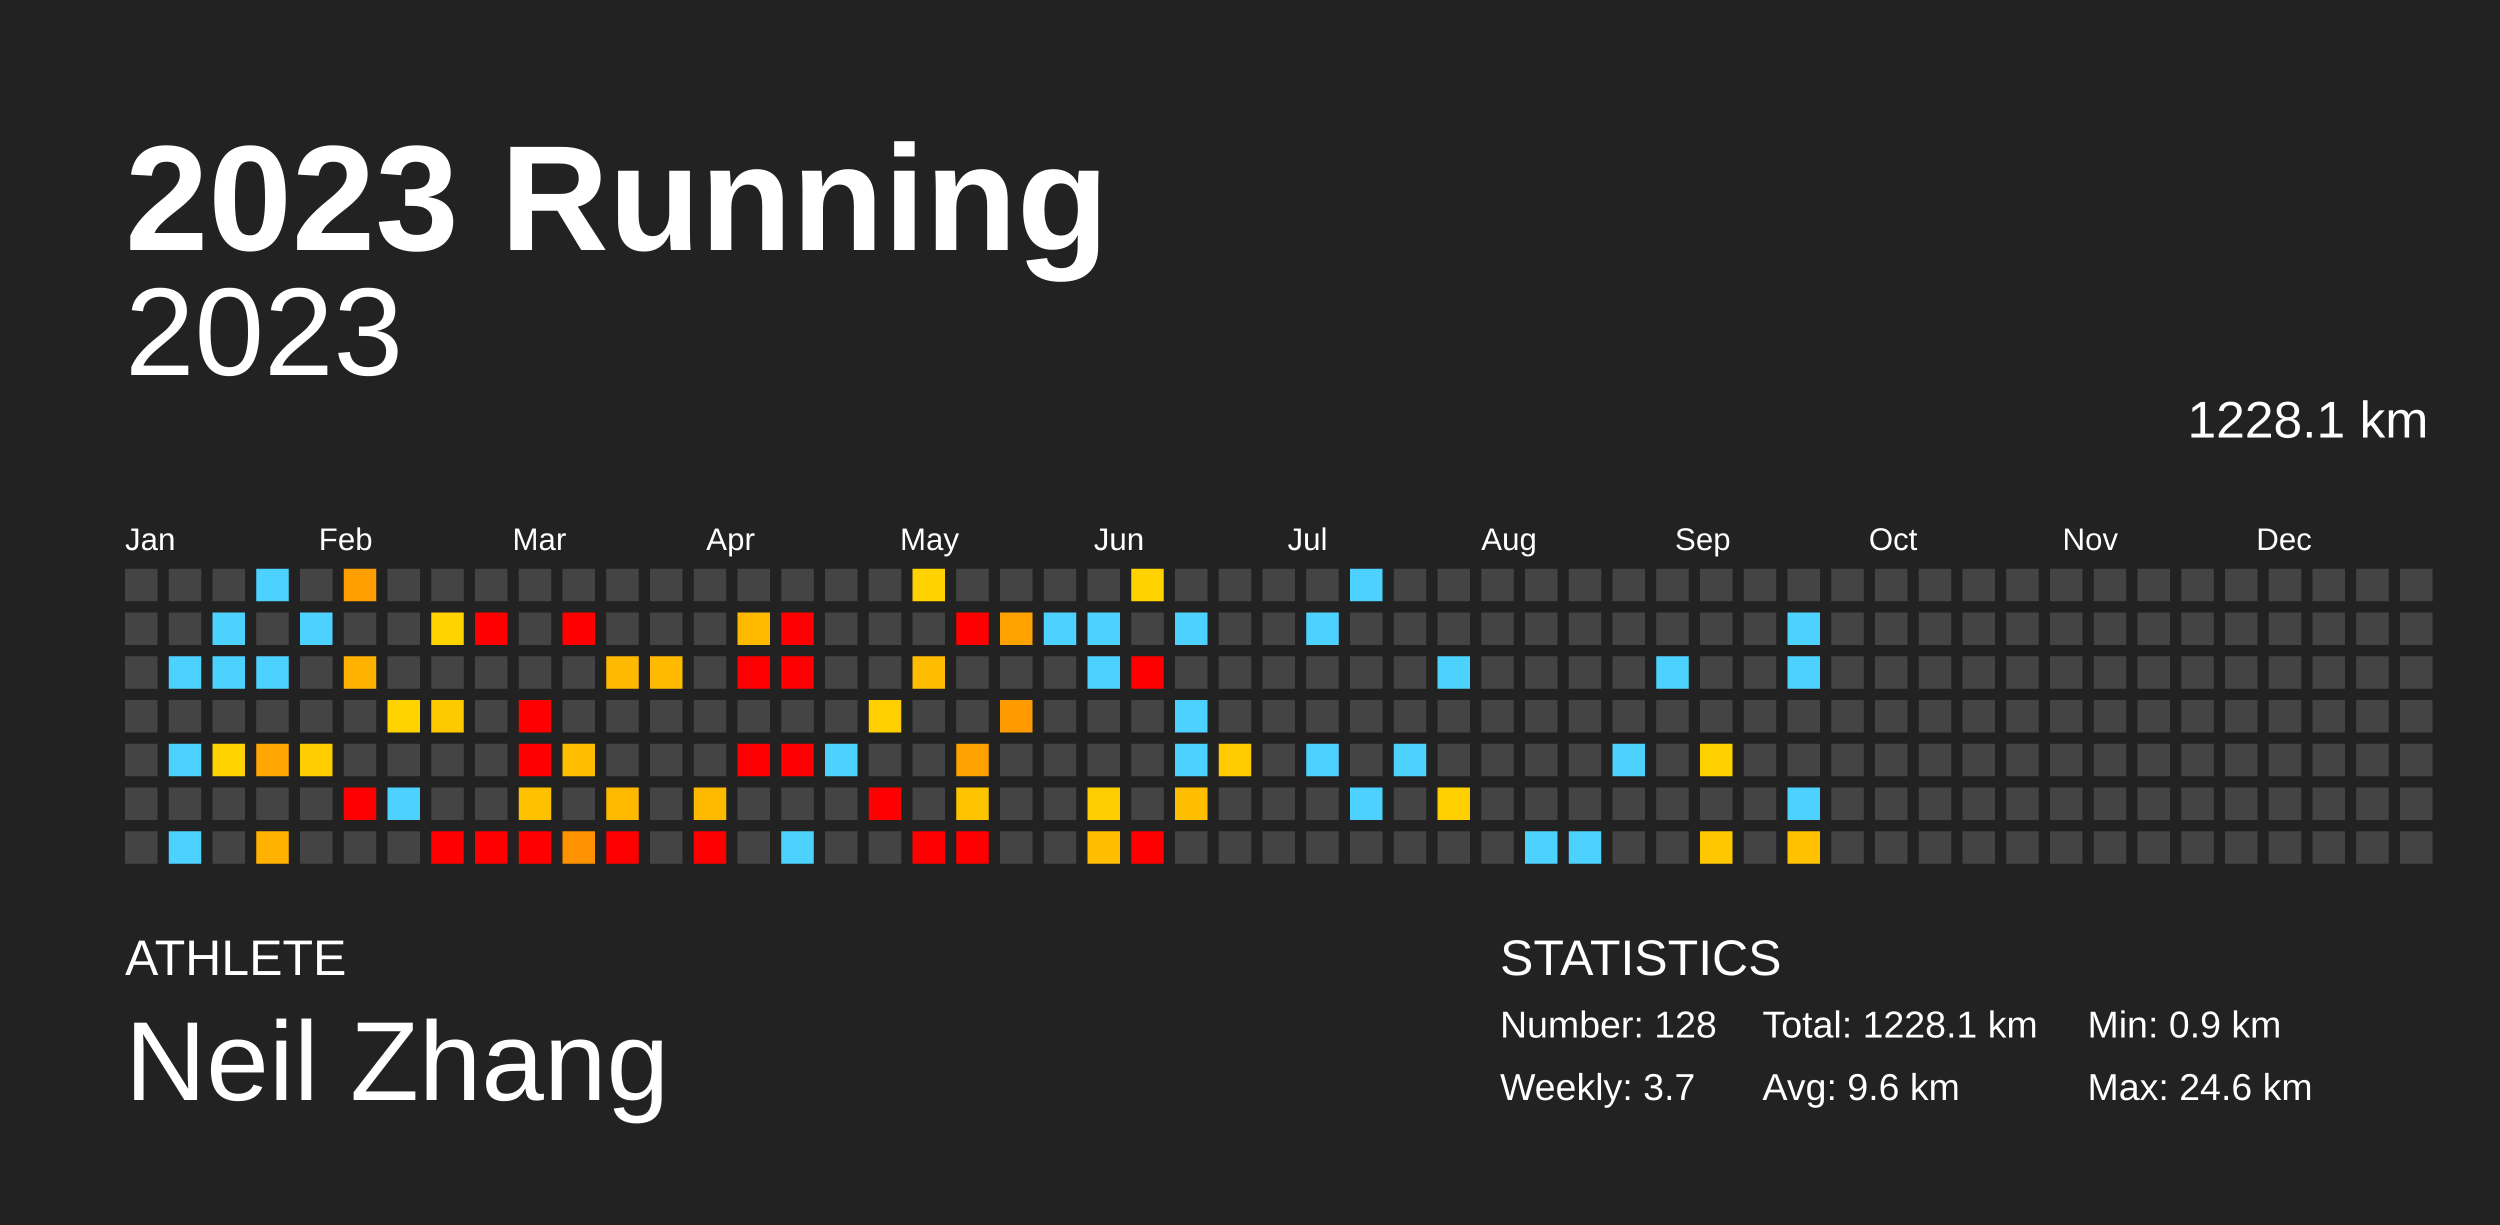
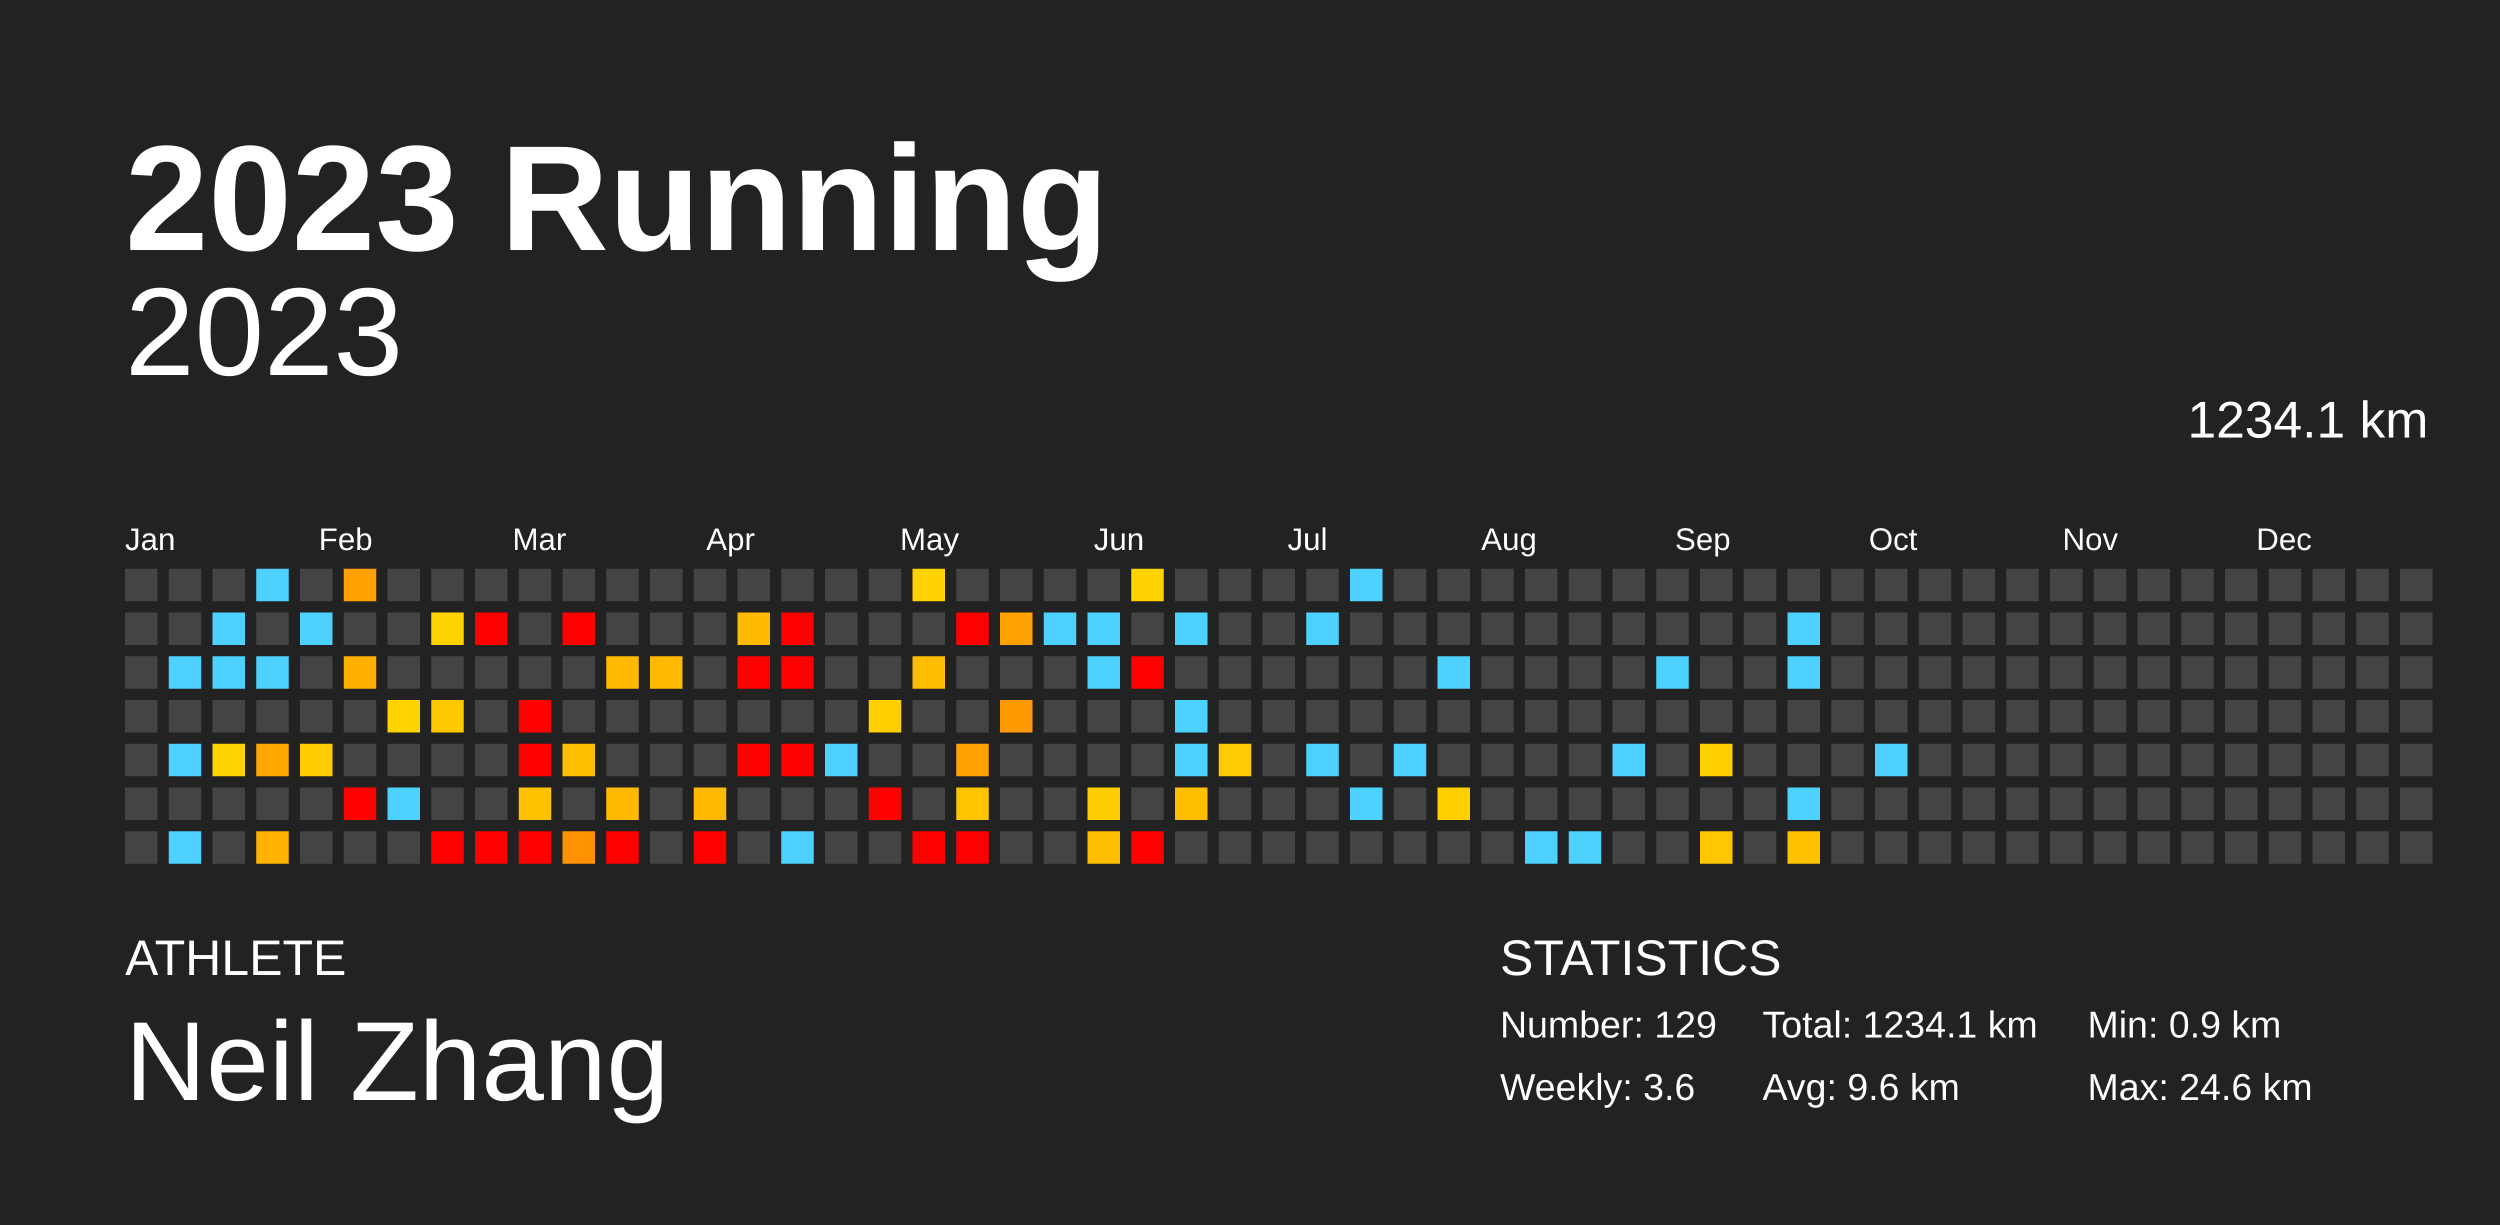
<svg xmlns="http://www.w3.org/2000/svg" baseProfile="full" height="98mm" version="1.1" viewBox="0,0,200,98" width="200mm">
  <defs />
  <rect fill="#222222" height="98" width="200" x="0" y="0" />
  <text fill="#FFFFFF" style="font-size:12px; font-family:Arial; font-weight:bold;" x="10" y="20">2023 Running</text>
  <text fill="#FFFFFF" style="font-size:4px; font-family:Arial" x="10" y="78">ATHLETE</text>
  <text fill="#FFFFFF" style="font-size:9px; font-family:Arial" x="10" y="88">Neil Zhang</text>
  <text fill="#FFFFFF" style="font-size:4px; font-family:Arial" x="120" y="78">STATISTICS</text>
-   <text fill="#FFFFFF" style="font-size:3px; font-family:Arial" x="120" y="83">Number: 128</text>
-   <text fill="#FFFFFF" style="font-size:3px; font-family:Arial" x="120" y="88">Weekly: 3.7</text>
-   <text fill="#FFFFFF" style="font-size:3px; font-family:Arial" x="141" y="83">Total: 1228.1 km</text>
+   <text fill="#FFFFFF" style="font-size:3px; font-family:Arial" x="120" y="83">Number: 129</text>
+   <text fill="#FFFFFF" style="font-size:3px; font-family:Arial" x="120" y="88">Weekly: 3.6</text>
+   <text fill="#FFFFFF" style="font-size:3px; font-family:Arial" x="141" y="83">Total: 1234.1 km</text>
  <text fill="#FFFFFF" style="font-size:3px; font-family:Arial" x="141" y="88">Avg: 9.6 km</text>
  <text fill="#FFFFFF" style="font-size:3px; font-family:Arial" x="167" y="83">Min: 0.9 km</text>
  <text fill="#FFFFFF" style="font-size:3px; font-family:Arial" x="167" y="88">Max: 24.6 km</text>
  <text alignment-baseline="hanging" fill="#FFFFFF" style="font-size:10.0px; font-family:Arial;" x="10" y="30">2023</text>
-   <text alignment-baseline="hanging" fill="#FFFFFF" style="font-size:4.125px; font-family:Arial;" x="175" y="35">1228.1 km</text>
+   <text alignment-baseline="hanging" fill="#FFFFFF" style="font-size:4.125px; font-family:Arial;" x="175" y="35">1234.1 km</text>
  <text fill="#FFFFFF" style="font-size:2.5px; font-family:Arial" x="10.0" y="44">Jan</text>
  <text fill="#FFFFFF" style="font-size:2.5px; font-family:Arial" x="25.5" y="44">Feb</text>
  <text fill="#FFFFFF" style="font-size:2.5px; font-family:Arial" x="41.0" y="44">Mar</text>
  <text fill="#FFFFFF" style="font-size:2.5px; font-family:Arial" x="56.5" y="44">Apr</text>
  <text fill="#FFFFFF" style="font-size:2.5px; font-family:Arial" x="72.0" y="44">May</text>
  <text fill="#FFFFFF" style="font-size:2.5px; font-family:Arial" x="87.5" y="44">Jun</text>
  <text fill="#FFFFFF" style="font-size:2.5px; font-family:Arial" x="103.0" y="44">Jul</text>
  <text fill="#FFFFFF" style="font-size:2.5px; font-family:Arial" x="118.5" y="44">Aug</text>
  <text fill="#FFFFFF" style="font-size:2.5px; font-family:Arial" x="134.0" y="44">Sep</text>
  <text fill="#FFFFFF" style="font-size:2.5px; font-family:Arial" x="149.5" y="44">Oct</text>
  <text fill="#FFFFFF" style="font-size:2.5px; font-family:Arial" x="165.0" y="44">Nov</text>
  <text fill="#FFFFFF" style="font-size:2.5px; font-family:Arial" x="180.5" y="44">Dec</text>
  <rect fill="#444444" height="2.6" width="2.6" x="10.0" y="45.5" />
  <rect fill="#444444" height="2.6" width="2.6" x="10.0" y="49.0" />
  <rect fill="#444444" height="2.6" width="2.6" x="10.0" y="52.5" />
  <rect fill="#444444" height="2.6" width="2.6" x="10.0" y="56.0" />
  <rect fill="#444444" height="2.6" width="2.6" x="10.0" y="59.5" />
  <rect fill="#444444" height="2.6" width="2.6" x="10.0" y="63.0" />
  <rect fill="#444444" height="2.6" width="2.6" x="10.0" y="66.5" />
  <rect fill="#444444" height="2.6" width="2.6" x="13.5" y="45.5" />
  <rect fill="#444444" height="2.6" width="2.6" x="13.5" y="49.0" />
  <rect fill="#4dd2ff" height="2.6" width="2.6" x="13.5" y="52.5" />
  <rect fill="#444444" height="2.6" width="2.6" x="13.5" y="56.0" />
  <rect fill="#4dd2ff" height="2.6" width="2.6" x="13.5" y="59.5" />
  <rect fill="#444444" height="2.6" width="2.6" x="13.5" y="63.0" />
  <rect fill="#4dd2ff" height="2.6" width="2.6" x="13.5" y="66.5" />
  <rect fill="#444444" height="2.6" width="2.6" x="17.0" y="45.5" />
  <rect fill="#4dd2ff" height="2.6" width="2.6" x="17.0" y="49.0" />
  <rect fill="#4dd2ff" height="2.6" width="2.6" x="17.0" y="52.5" />
  <rect fill="#444444" height="2.6" width="2.6" x="17.0" y="56.0" />
  <rect fill="#ffd300" height="2.6" width="2.6" x="17.0" y="59.5" />
  <rect fill="#444444" height="2.6" width="2.6" x="17.0" y="63.0" />
  <rect fill="#444444" height="2.6" width="2.6" x="17.0" y="66.5" />
  <rect fill="#4dd2ff" height="2.6" width="2.6" x="20.5" y="45.5" />
  <rect fill="#444444" height="2.6" width="2.6" x="20.5" y="49.0" />
  <rect fill="#4dd2ff" height="2.6" width="2.6" x="20.5" y="52.5" />
  <rect fill="#444444" height="2.6" width="2.6" x="20.5" y="56.0" />
  <rect fill="#ffa700" height="2.6" width="2.6" x="20.5" y="59.5" />
  <rect fill="#444444" height="2.6" width="2.6" x="20.5" y="63.0" />
  <rect fill="#ffb300" height="2.6" width="2.6" x="20.5" y="66.5" />
  <rect fill="#444444" height="2.6" width="2.6" x="24.0" y="45.5" />
  <rect fill="#4dd2ff" height="2.6" width="2.6" x="24.0" y="49.0" />
  <rect fill="#444444" height="2.6" width="2.6" x="24.0" y="52.5" />
  <rect fill="#444444" height="2.6" width="2.6" x="24.0" y="56.0" />
  <rect fill="#ffcd00" height="2.6" width="2.6" x="24.0" y="59.5" />
  <rect fill="#444444" height="2.6" width="2.6" x="24.0" y="63.0" />
  <rect fill="#444444" height="2.6" width="2.6" x="24.0" y="66.5" />
  <rect fill="#ff9f00" height="2.6" width="2.6" x="27.5" y="45.5" />
  <rect fill="#444444" height="2.6" width="2.6" x="27.5" y="49.0" />
  <rect fill="#ffb100" height="2.6" width="2.6" x="27.5" y="52.5" />
  <rect fill="#444444" height="2.6" width="2.6" x="27.5" y="56.0" />
  <rect fill="#444444" height="2.6" width="2.6" x="27.5" y="59.5" />
  <rect fill="red" height="2.6" width="2.6" x="27.5" y="63.0" />
  <rect fill="#444444" height="2.6" width="2.6" x="27.5" y="66.5" />
  <rect fill="#444444" height="2.6" width="2.6" x="31.0" y="45.5" />
  <rect fill="#444444" height="2.6" width="2.6" x="31.0" y="49.0" />
  <rect fill="#444444" height="2.6" width="2.6" x="31.0" y="52.5" />
  <rect fill="#ffd300" height="2.6" width="2.6" x="31.0" y="56.0" />
  <rect fill="#444444" height="2.6" width="2.6" x="31.0" y="59.5" />
  <rect fill="#4dd2ff" height="2.6" width="2.6" x="31.0" y="63.0" />
  <rect fill="#444444" height="2.6" width="2.6" x="31.0" y="66.5" />
  <rect fill="#444444" height="2.6" width="2.6" x="34.5" y="45.5" />
  <rect fill="#ffd300" height="2.6" width="2.6" x="34.5" y="49.0" />
  <rect fill="#444444" height="2.6" width="2.6" x="34.5" y="52.5" />
  <rect fill="#ffc900" height="2.6" width="2.6" x="34.5" y="56.0" />
  <rect fill="#444444" height="2.6" width="2.6" x="34.5" y="59.5" />
  <rect fill="#444444" height="2.6" width="2.6" x="34.5" y="63.0" />
  <rect fill="red" height="2.6" width="2.6" x="34.5" y="66.5" />
  <rect fill="#444444" height="2.6" width="2.6" x="38.0" y="45.5" />
  <rect fill="red" height="2.6" width="2.6" x="38.0" y="49.0" />
  <rect fill="#444444" height="2.6" width="2.6" x="38.0" y="52.5" />
  <rect fill="#444444" height="2.6" width="2.6" x="38.0" y="56.0" />
  <rect fill="#444444" height="2.6" width="2.6" x="38.0" y="59.5" />
  <rect fill="#444444" height="2.6" width="2.6" x="38.0" y="63.0" />
  <rect fill="red" height="2.6" width="2.6" x="38.0" y="66.5" />
  <rect fill="#444444" height="2.6" width="2.6" x="41.5" y="45.5" />
  <rect fill="#444444" height="2.6" width="2.6" x="41.5" y="49.0" />
  <rect fill="#444444" height="2.6" width="2.6" x="41.5" y="52.5" />
  <rect fill="red" height="2.6" width="2.6" x="41.5" y="56.0" />
  <rect fill="red" height="2.6" width="2.6" x="41.5" y="59.5" />
  <rect fill="#ffc100" height="2.6" width="2.6" x="41.5" y="63.0" />
  <rect fill="red" height="2.6" width="2.6" x="41.5" y="66.5" />
  <rect fill="#444444" height="2.6" width="2.6" x="45.0" y="45.5" />
  <rect fill="red" height="2.6" width="2.6" x="45.0" y="49.0" />
  <rect fill="#444444" height="2.6" width="2.6" x="45.0" y="52.5" />
  <rect fill="#444444" height="2.6" width="2.6" x="45.0" y="56.0" />
  <rect fill="#ffbf00" height="2.6" width="2.6" x="45.0" y="59.5" />
  <rect fill="#444444" height="2.6" width="2.6" x="45.0" y="63.0" />
  <rect fill="#ff9200" height="2.6" width="2.6" x="45.0" y="66.5" />
  <rect fill="#444444" height="2.6" width="2.6" x="48.5" y="45.5" />
  <rect fill="#444444" height="2.6" width="2.6" x="48.5" y="49.0" />
  <rect fill="#ffb900" height="2.6" width="2.6" x="48.5" y="52.5" />
  <rect fill="#444444" height="2.6" width="2.6" x="48.5" y="56.0" />
  <rect fill="#444444" height="2.6" width="2.6" x="48.5" y="59.5" />
  <rect fill="#ffba00" height="2.6" width="2.6" x="48.5" y="63.0" />
  <rect fill="red" height="2.6" width="2.6" x="48.5" y="66.5" />
  <rect fill="#444444" height="2.6" width="2.6" x="52.0" y="45.5" />
  <rect fill="#444444" height="2.6" width="2.6" x="52.0" y="49.0" />
  <rect fill="#ffba00" height="2.6" width="2.6" x="52.0" y="52.5" />
  <rect fill="#444444" height="2.6" width="2.6" x="52.0" y="56.0" />
  <rect fill="#444444" height="2.6" width="2.6" x="52.0" y="59.5" />
  <rect fill="#444444" height="2.6" width="2.6" x="52.0" y="63.0" />
  <rect fill="#444444" height="2.6" width="2.6" x="52.0" y="66.5" />
  <rect fill="#444444" height="2.6" width="2.6" x="55.5" y="45.5" />
  <rect fill="#444444" height="2.6" width="2.6" x="55.5" y="49.0" />
  <rect fill="#444444" height="2.6" width="2.6" x="55.5" y="52.5" />
  <rect fill="#444444" height="2.6" width="2.6" x="55.5" y="56.0" />
  <rect fill="#444444" height="2.6" width="2.6" x="55.5" y="59.5" />
  <rect fill="#ffba00" height="2.6" width="2.6" x="55.5" y="63.0" />
  <rect fill="red" height="2.6" width="2.6" x="55.5" y="66.5" />
  <rect fill="#444444" height="2.6" width="2.6" x="59.0" y="45.5" />
  <rect fill="#ffba00" height="2.6" width="2.6" x="59.0" y="49.0" />
  <rect fill="red" height="2.6" width="2.6" x="59.0" y="52.5" />
  <rect fill="#444444" height="2.6" width="2.6" x="59.0" y="56.0" />
  <rect fill="red" height="2.6" width="2.6" x="59.0" y="59.5" />
  <rect fill="#444444" height="2.6" width="2.6" x="59.0" y="63.0" />
  <rect fill="#444444" height="2.6" width="2.6" x="59.0" y="66.5" />
  <rect fill="#444444" height="2.6" width="2.6" x="62.5" y="45.5" />
  <rect fill="red" height="2.6" width="2.6" x="62.5" y="49.0" />
  <rect fill="red" height="2.6" width="2.6" x="62.5" y="52.5" />
  <rect fill="#444444" height="2.6" width="2.6" x="62.5" y="56.0" />
  <rect fill="red" height="2.6" width="2.6" x="62.5" y="59.5" />
  <rect fill="#444444" height="2.6" width="2.6" x="62.5" y="63.0" />
  <rect fill="#4dd2ff" height="2.6" width="2.6" x="62.5" y="66.5" />
  <rect fill="#444444" height="2.6" width="2.6" x="66.0" y="45.5" />
  <rect fill="#444444" height="2.6" width="2.6" x="66.0" y="49.0" />
  <rect fill="#444444" height="2.6" width="2.6" x="66.0" y="52.5" />
  <rect fill="#444444" height="2.6" width="2.6" x="66.0" y="56.0" />
  <rect fill="#4dd2ff" height="2.6" width="2.6" x="66.0" y="59.5" />
  <rect fill="#444444" height="2.6" width="2.6" x="66.0" y="63.0" />
  <rect fill="#444444" height="2.6" width="2.6" x="66.0" y="66.5" />
  <rect fill="#444444" height="2.6" width="2.6" x="69.5" y="45.5" />
  <rect fill="#444444" height="2.6" width="2.6" x="69.5" y="49.0" />
  <rect fill="#444444" height="2.6" width="2.6" x="69.5" y="52.5" />
  <rect fill="#ffcf00" height="2.6" width="2.6" x="69.5" y="56.0" />
  <rect fill="#444444" height="2.6" width="2.6" x="69.5" y="59.5" />
  <rect fill="red" height="2.6" width="2.6" x="69.5" y="63.0" />
  <rect fill="#444444" height="2.6" width="2.6" x="69.5" y="66.5" />
  <rect fill="#ffd200" height="2.6" width="2.6" x="73.0" y="45.5" />
  <rect fill="#444444" height="2.6" width="2.6" x="73.0" y="49.0" />
  <rect fill="#ffbc00" height="2.6" width="2.6" x="73.0" y="52.5" />
  <rect fill="#444444" height="2.6" width="2.6" x="73.0" y="56.0" />
  <rect fill="#444444" height="2.6" width="2.6" x="73.0" y="59.5" />
  <rect fill="#444444" height="2.6" width="2.6" x="73.0" y="63.0" />
  <rect fill="red" height="2.6" width="2.6" x="73.0" y="66.5" />
  <rect fill="#444444" height="2.6" width="2.6" x="76.5" y="45.5" />
  <rect fill="red" height="2.6" width="2.6" x="76.5" y="49.0" />
  <rect fill="#444444" height="2.6" width="2.6" x="76.5" y="52.5" />
  <rect fill="#444444" height="2.6" width="2.6" x="76.5" y="56.0" />
  <rect fill="#ffa100" height="2.6" width="2.6" x="76.5" y="59.5" />
  <rect fill="#ffc400" height="2.6" width="2.6" x="76.5" y="63.0" />
  <rect fill="red" height="2.6" width="2.6" x="76.5" y="66.5" />
  <rect fill="#444444" height="2.6" width="2.6" x="80.0" y="45.5" />
  <rect fill="#ffa200" height="2.6" width="2.6" x="80.0" y="49.0" />
  <rect fill="#444444" height="2.6" width="2.6" x="80.0" y="52.5" />
  <rect fill="#ff9b00" height="2.6" width="2.6" x="80.0" y="56.0" />
  <rect fill="#444444" height="2.6" width="2.6" x="80.0" y="59.5" />
  <rect fill="#444444" height="2.6" width="2.6" x="80.0" y="63.0" />
  <rect fill="#444444" height="2.6" width="2.6" x="80.0" y="66.5" />
  <rect fill="#444444" height="2.6" width="2.6" x="83.5" y="45.5" />
  <rect fill="#4dd2ff" height="2.6" width="2.6" x="83.5" y="49.0" />
  <rect fill="#444444" height="2.6" width="2.6" x="83.5" y="52.5" />
  <rect fill="#444444" height="2.6" width="2.6" x="83.5" y="56.0" />
  <rect fill="#444444" height="2.6" width="2.6" x="83.5" y="59.5" />
  <rect fill="#444444" height="2.6" width="2.6" x="83.5" y="63.0" />
  <rect fill="#444444" height="2.6" width="2.6" x="83.5" y="66.5" />
  <rect fill="#444444" height="2.6" width="2.6" x="87.0" y="45.5" />
  <rect fill="#4dd2ff" height="2.6" width="2.6" x="87.0" y="49.0" />
  <rect fill="#4dd2ff" height="2.6" width="2.6" x="87.0" y="52.5" />
  <rect fill="#444444" height="2.6" width="2.6" x="87.0" y="56.0" />
  <rect fill="#444444" height="2.6" width="2.6" x="87.0" y="59.5" />
  <rect fill="#ffce00" height="2.6" width="2.6" x="87.0" y="63.0" />
  <rect fill="#ffbf00" height="2.6" width="2.6" x="87.0" y="66.5" />
  <rect fill="#ffd200" height="2.6" width="2.6" x="90.5" y="45.5" />
  <rect fill="#444444" height="2.6" width="2.6" x="90.5" y="49.0" />
  <rect fill="red" height="2.6" width="2.6" x="90.5" y="52.5" />
  <rect fill="#444444" height="2.6" width="2.6" x="90.5" y="56.0" />
  <rect fill="#444444" height="2.6" width="2.6" x="90.5" y="59.5" />
  <rect fill="#444444" height="2.6" width="2.6" x="90.5" y="63.0" />
  <rect fill="red" height="2.6" width="2.6" x="90.5" y="66.5" />
  <rect fill="#444444" height="2.6" width="2.6" x="94.0" y="45.5" />
  <rect fill="#4dd2ff" height="2.6" width="2.6" x="94.0" y="49.0" />
  <rect fill="#444444" height="2.6" width="2.6" x="94.0" y="52.5" />
  <rect fill="#4dd2ff" height="2.6" width="2.6" x="94.0" y="56.0" />
  <rect fill="#4dd2ff" height="2.6" width="2.6" x="94.0" y="59.5" />
  <rect fill="#ffbf00" height="2.6" width="2.6" x="94.0" y="63.0" />
  <rect fill="#444444" height="2.6" width="2.6" x="94.0" y="66.5" />
  <rect fill="#444444" height="2.6" width="2.6" x="97.5" y="45.5" />
  <rect fill="#444444" height="2.6" width="2.6" x="97.5" y="49.0" />
  <rect fill="#444444" height="2.6" width="2.6" x="97.5" y="52.5" />
  <rect fill="#444444" height="2.6" width="2.6" x="97.5" y="56.0" />
  <rect fill="#ffca00" height="2.6" width="2.6" x="97.5" y="59.5" />
  <rect fill="#444444" height="2.6" width="2.6" x="97.5" y="63.0" />
  <rect fill="#444444" height="2.6" width="2.6" x="97.5" y="66.5" />
  <rect fill="#444444" height="2.6" width="2.6" x="101.0" y="45.5" />
  <rect fill="#444444" height="2.6" width="2.6" x="101.0" y="49.0" />
  <rect fill="#444444" height="2.6" width="2.6" x="101.0" y="52.5" />
  <rect fill="#444444" height="2.6" width="2.6" x="101.0" y="56.0" />
  <rect fill="#444444" height="2.6" width="2.6" x="101.0" y="59.5" />
  <rect fill="#444444" height="2.6" width="2.6" x="101.0" y="63.0" />
  <rect fill="#444444" height="2.6" width="2.6" x="101.0" y="66.5" />
  <rect fill="#444444" height="2.6" width="2.6" x="104.5" y="45.5" />
  <rect fill="#4dd2ff" height="2.6" width="2.6" x="104.5" y="49.0" />
  <rect fill="#444444" height="2.6" width="2.6" x="104.5" y="52.5" />
  <rect fill="#444444" height="2.6" width="2.6" x="104.5" y="56.0" />
  <rect fill="#4dd2ff" height="2.6" width="2.6" x="104.5" y="59.5" />
  <rect fill="#444444" height="2.6" width="2.6" x="104.5" y="63.0" />
  <rect fill="#444444" height="2.6" width="2.6" x="104.5" y="66.5" />
  <rect fill="#4dd2ff" height="2.6" width="2.6" x="108.0" y="45.5" />
  <rect fill="#444444" height="2.6" width="2.6" x="108.0" y="49.0" />
  <rect fill="#444444" height="2.6" width="2.6" x="108.0" y="52.5" />
  <rect fill="#444444" height="2.6" width="2.6" x="108.0" y="56.0" />
  <rect fill="#444444" height="2.6" width="2.6" x="108.0" y="59.5" />
  <rect fill="#4dd2ff" height="2.6" width="2.6" x="108.0" y="63.0" />
  <rect fill="#444444" height="2.6" width="2.6" x="108.0" y="66.5" />
  <rect fill="#444444" height="2.6" width="2.6" x="111.5" y="45.5" />
  <rect fill="#444444" height="2.6" width="2.6" x="111.5" y="49.0" />
  <rect fill="#444444" height="2.6" width="2.6" x="111.5" y="52.5" />
  <rect fill="#444444" height="2.6" width="2.6" x="111.5" y="56.0" />
  <rect fill="#4dd2ff" height="2.6" width="2.6" x="111.5" y="59.5" />
  <rect fill="#444444" height="2.6" width="2.6" x="111.5" y="63.0" />
  <rect fill="#444444" height="2.6" width="2.6" x="111.5" y="66.5" />
  <rect fill="#444444" height="2.6" width="2.6" x="115.0" y="45.5" />
  <rect fill="#444444" height="2.6" width="2.6" x="115.0" y="49.0" />
  <rect fill="#4dd2ff" height="2.6" width="2.6" x="115.0" y="52.5" />
  <rect fill="#444444" height="2.6" width="2.6" x="115.0" y="56.0" />
  <rect fill="#444444" height="2.6" width="2.6" x="115.0" y="59.5" />
  <rect fill="#ffcf00" height="2.6" width="2.6" x="115.0" y="63.0" />
  <rect fill="#444444" height="2.6" width="2.6" x="115.0" y="66.5" />
  <rect fill="#444444" height="2.6" width="2.6" x="118.5" y="45.5" />
  <rect fill="#444444" height="2.6" width="2.6" x="118.5" y="49.0" />
  <rect fill="#444444" height="2.6" width="2.6" x="118.5" y="52.5" />
  <rect fill="#444444" height="2.6" width="2.6" x="118.5" y="56.0" />
  <rect fill="#444444" height="2.6" width="2.6" x="118.5" y="59.5" />
  <rect fill="#444444" height="2.6" width="2.6" x="118.5" y="63.0" />
  <rect fill="#444444" height="2.6" width="2.6" x="118.5" y="66.5" />
  <rect fill="#444444" height="2.6" width="2.6" x="122.0" y="45.5" />
  <rect fill="#444444" height="2.6" width="2.6" x="122.0" y="49.0" />
  <rect fill="#444444" height="2.6" width="2.6" x="122.0" y="52.5" />
  <rect fill="#444444" height="2.6" width="2.6" x="122.0" y="56.0" />
  <rect fill="#444444" height="2.6" width="2.6" x="122.0" y="59.5" />
  <rect fill="#444444" height="2.6" width="2.6" x="122.0" y="63.0" />
  <rect fill="#4dd2ff" height="2.6" width="2.6" x="122.0" y="66.5" />
  <rect fill="#444444" height="2.6" width="2.6" x="125.5" y="45.5" />
  <rect fill="#444444" height="2.6" width="2.6" x="125.5" y="49.0" />
  <rect fill="#444444" height="2.6" width="2.6" x="125.5" y="52.5" />
  <rect fill="#444444" height="2.6" width="2.6" x="125.5" y="56.0" />
  <rect fill="#444444" height="2.6" width="2.6" x="125.5" y="59.5" />
  <rect fill="#444444" height="2.6" width="2.6" x="125.5" y="63.0" />
  <rect fill="#4dd2ff" height="2.6" width="2.6" x="125.5" y="66.5" />
  <rect fill="#444444" height="2.6" width="2.6" x="129.0" y="45.5" />
  <rect fill="#444444" height="2.6" width="2.6" x="129.0" y="49.0" />
  <rect fill="#444444" height="2.6" width="2.6" x="129.0" y="52.5" />
  <rect fill="#444444" height="2.6" width="2.6" x="129.0" y="56.0" />
  <rect fill="#4dd2ff" height="2.6" width="2.6" x="129.0" y="59.5" />
  <rect fill="#444444" height="2.6" width="2.6" x="129.0" y="63.0" />
  <rect fill="#444444" height="2.6" width="2.6" x="129.0" y="66.5" />
  <rect fill="#444444" height="2.6" width="2.6" x="132.5" y="45.5" />
  <rect fill="#444444" height="2.6" width="2.6" x="132.5" y="49.0" />
  <rect fill="#4dd2ff" height="2.6" width="2.6" x="132.5" y="52.5" />
  <rect fill="#444444" height="2.6" width="2.6" x="132.5" y="56.0" />
  <rect fill="#444444" height="2.6" width="2.6" x="132.5" y="59.5" />
  <rect fill="#444444" height="2.6" width="2.6" x="132.5" y="63.0" />
  <rect fill="#444444" height="2.6" width="2.6" x="132.5" y="66.5" />
  <rect fill="#444444" height="2.6" width="2.6" x="136.0" y="45.5" />
  <rect fill="#444444" height="2.6" width="2.6" x="136.0" y="49.0" />
  <rect fill="#444444" height="2.6" width="2.6" x="136.0" y="52.5" />
  <rect fill="#444444" height="2.6" width="2.6" x="136.0" y="56.0" />
  <rect fill="#ffd100" height="2.6" width="2.6" x="136.0" y="59.5" />
  <rect fill="#444444" height="2.6" width="2.6" x="136.0" y="63.0" />
  <rect fill="#ffc700" height="2.6" width="2.6" x="136.0" y="66.5" />
  <rect fill="#444444" height="2.6" width="2.6" x="139.5" y="45.5" />
  <rect fill="#444444" height="2.6" width="2.6" x="139.5" y="49.0" />
  <rect fill="#444444" height="2.6" width="2.6" x="139.5" y="52.5" />
  <rect fill="#444444" height="2.6" width="2.6" x="139.5" y="56.0" />
  <rect fill="#444444" height="2.6" width="2.6" x="139.5" y="59.5" />
  <rect fill="#444444" height="2.6" width="2.6" x="139.5" y="63.0" />
  <rect fill="#444444" height="2.6" width="2.6" x="139.5" y="66.5" />
  <rect fill="#444444" height="2.6" width="2.6" x="143.0" y="45.5" />
  <rect fill="#4dd2ff" height="2.6" width="2.6" x="143.0" y="49.0" />
  <rect fill="#4dd2ff" height="2.6" width="2.6" x="143.0" y="52.5" />
  <rect fill="#444444" height="2.6" width="2.6" x="143.0" y="56.0" />
  <rect fill="#444444" height="2.6" width="2.6" x="143.0" y="59.5" />
  <rect fill="#4dd2ff" height="2.6" width="2.6" x="143.0" y="63.0" />
  <rect fill="#ffc100" height="2.6" width="2.6" x="143.0" y="66.5" />
  <rect fill="#444444" height="2.6" width="2.6" x="146.5" y="45.5" />
  <rect fill="#444444" height="2.6" width="2.6" x="146.5" y="49.0" />
  <rect fill="#444444" height="2.6" width="2.6" x="146.5" y="52.5" />
  <rect fill="#444444" height="2.6" width="2.6" x="146.5" y="56.0" />
  <rect fill="#444444" height="2.6" width="2.6" x="146.5" y="59.5" />
  <rect fill="#444444" height="2.6" width="2.6" x="146.5" y="63.0" />
  <rect fill="#444444" height="2.6" width="2.6" x="146.5" y="66.5" />
  <rect fill="#444444" height="2.6" width="2.6" x="150.0" y="45.5" />
  <rect fill="#444444" height="2.6" width="2.6" x="150.0" y="49.0" />
  <rect fill="#444444" height="2.6" width="2.6" x="150.0" y="52.5" />
  <rect fill="#444444" height="2.6" width="2.6" x="150.0" y="56.0" />
-   <rect fill="#444444" height="2.6" width="2.6" x="150.0" y="59.5" />
+   <rect fill="#4dd2ff" height="2.6" width="2.6" x="150.0" y="59.5" />
  <rect fill="#444444" height="2.6" width="2.6" x="150.0" y="63.0" />
  <rect fill="#444444" height="2.6" width="2.6" x="150.0" y="66.5" />
  <rect fill="#444444" height="2.6" width="2.6" x="153.5" y="45.5" />
  <rect fill="#444444" height="2.6" width="2.6" x="153.5" y="49.0" />
  <rect fill="#444444" height="2.6" width="2.6" x="153.5" y="52.5" />
  <rect fill="#444444" height="2.6" width="2.6" x="153.5" y="56.0" />
  <rect fill="#444444" height="2.6" width="2.6" x="153.5" y="59.5" />
  <rect fill="#444444" height="2.6" width="2.6" x="153.5" y="63.0" />
  <rect fill="#444444" height="2.6" width="2.6" x="153.5" y="66.5" />
  <rect fill="#444444" height="2.6" width="2.6" x="157.0" y="45.5" />
  <rect fill="#444444" height="2.6" width="2.6" x="157.0" y="49.0" />
  <rect fill="#444444" height="2.6" width="2.6" x="157.0" y="52.5" />
  <rect fill="#444444" height="2.6" width="2.6" x="157.0" y="56.0" />
  <rect fill="#444444" height="2.6" width="2.6" x="157.0" y="59.5" />
  <rect fill="#444444" height="2.6" width="2.6" x="157.0" y="63.0" />
  <rect fill="#444444" height="2.6" width="2.6" x="157.0" y="66.5" />
  <rect fill="#444444" height="2.6" width="2.6" x="160.5" y="45.5" />
  <rect fill="#444444" height="2.6" width="2.6" x="160.5" y="49.0" />
  <rect fill="#444444" height="2.6" width="2.6" x="160.5" y="52.5" />
  <rect fill="#444444" height="2.6" width="2.6" x="160.5" y="56.0" />
  <rect fill="#444444" height="2.6" width="2.6" x="160.5" y="59.5" />
  <rect fill="#444444" height="2.6" width="2.6" x="160.5" y="63.0" />
  <rect fill="#444444" height="2.6" width="2.6" x="160.5" y="66.5" />
  <rect fill="#444444" height="2.6" width="2.6" x="164.0" y="45.5" />
  <rect fill="#444444" height="2.6" width="2.6" x="164.0" y="49.0" />
  <rect fill="#444444" height="2.6" width="2.6" x="164.0" y="52.5" />
  <rect fill="#444444" height="2.6" width="2.6" x="164.0" y="56.0" />
  <rect fill="#444444" height="2.6" width="2.6" x="164.0" y="59.5" />
  <rect fill="#444444" height="2.6" width="2.6" x="164.0" y="63.0" />
  <rect fill="#444444" height="2.6" width="2.6" x="164.0" y="66.5" />
  <rect fill="#444444" height="2.6" width="2.6" x="167.5" y="45.5" />
  <rect fill="#444444" height="2.6" width="2.6" x="167.5" y="49.0" />
  <rect fill="#444444" height="2.6" width="2.6" x="167.5" y="52.5" />
  <rect fill="#444444" height="2.6" width="2.6" x="167.5" y="56.0" />
  <rect fill="#444444" height="2.6" width="2.6" x="167.5" y="59.5" />
  <rect fill="#444444" height="2.6" width="2.6" x="167.5" y="63.0" />
  <rect fill="#444444" height="2.6" width="2.6" x="167.5" y="66.5" />
  <rect fill="#444444" height="2.6" width="2.6" x="171.0" y="45.5" />
  <rect fill="#444444" height="2.6" width="2.6" x="171.0" y="49.0" />
  <rect fill="#444444" height="2.6" width="2.6" x="171.0" y="52.5" />
  <rect fill="#444444" height="2.6" width="2.6" x="171.0" y="56.0" />
  <rect fill="#444444" height="2.6" width="2.6" x="171.0" y="59.5" />
  <rect fill="#444444" height="2.6" width="2.6" x="171.0" y="63.0" />
  <rect fill="#444444" height="2.6" width="2.6" x="171.0" y="66.5" />
  <rect fill="#444444" height="2.6" width="2.6" x="174.5" y="45.5" />
  <rect fill="#444444" height="2.6" width="2.6" x="174.5" y="49.0" />
  <rect fill="#444444" height="2.6" width="2.6" x="174.5" y="52.5" />
  <rect fill="#444444" height="2.6" width="2.6" x="174.5" y="56.0" />
  <rect fill="#444444" height="2.6" width="2.6" x="174.5" y="59.5" />
  <rect fill="#444444" height="2.6" width="2.6" x="174.5" y="63.0" />
  <rect fill="#444444" height="2.6" width="2.6" x="174.5" y="66.5" />
  <rect fill="#444444" height="2.6" width="2.6" x="178.0" y="45.5" />
  <rect fill="#444444" height="2.6" width="2.6" x="178.0" y="49.0" />
  <rect fill="#444444" height="2.6" width="2.6" x="178.0" y="52.5" />
  <rect fill="#444444" height="2.6" width="2.6" x="178.0" y="56.0" />
  <rect fill="#444444" height="2.6" width="2.6" x="178.0" y="59.5" />
  <rect fill="#444444" height="2.6" width="2.6" x="178.0" y="63.0" />
  <rect fill="#444444" height="2.6" width="2.6" x="178.0" y="66.5" />
  <rect fill="#444444" height="2.6" width="2.6" x="181.5" y="45.5" />
  <rect fill="#444444" height="2.6" width="2.6" x="181.5" y="49.0" />
  <rect fill="#444444" height="2.6" width="2.6" x="181.5" y="52.5" />
  <rect fill="#444444" height="2.6" width="2.6" x="181.5" y="56.0" />
  <rect fill="#444444" height="2.6" width="2.6" x="181.5" y="59.5" />
  <rect fill="#444444" height="2.6" width="2.6" x="181.5" y="63.0" />
  <rect fill="#444444" height="2.6" width="2.6" x="181.5" y="66.5" />
  <rect fill="#444444" height="2.6" width="2.6" x="185.0" y="45.5" />
  <rect fill="#444444" height="2.6" width="2.6" x="185.0" y="49.0" />
  <rect fill="#444444" height="2.6" width="2.6" x="185.0" y="52.5" />
  <rect fill="#444444" height="2.6" width="2.6" x="185.0" y="56.0" />
  <rect fill="#444444" height="2.6" width="2.6" x="185.0" y="59.5" />
  <rect fill="#444444" height="2.6" width="2.6" x="185.0" y="63.0" />
  <rect fill="#444444" height="2.6" width="2.6" x="185.0" y="66.5" />
  <rect fill="#444444" height="2.6" width="2.6" x="188.5" y="45.5" />
  <rect fill="#444444" height="2.6" width="2.6" x="188.5" y="49.0" />
  <rect fill="#444444" height="2.6" width="2.6" x="188.5" y="52.5" />
  <rect fill="#444444" height="2.6" width="2.6" x="188.5" y="56.0" />
  <rect fill="#444444" height="2.6" width="2.6" x="188.5" y="59.5" />
  <rect fill="#444444" height="2.6" width="2.6" x="188.5" y="63.0" />
  <rect fill="#444444" height="2.6" width="2.6" x="188.5" y="66.5" />
  <rect fill="#444444" height="2.6" width="2.6" x="192.0" y="45.5" />
  <rect fill="#444444" height="2.6" width="2.6" x="192.0" y="49.0" />
  <rect fill="#444444" height="2.6" width="2.6" x="192.0" y="52.5" />
  <rect fill="#444444" height="2.6" width="2.6" x="192.0" y="56.0" />
  <rect fill="#444444" height="2.6" width="2.6" x="192.0" y="59.5" />
  <rect fill="#444444" height="2.6" width="2.6" x="192.0" y="63.0" />
  <rect fill="#444444" height="2.6" width="2.6" x="192.0" y="66.5" />
</svg>
